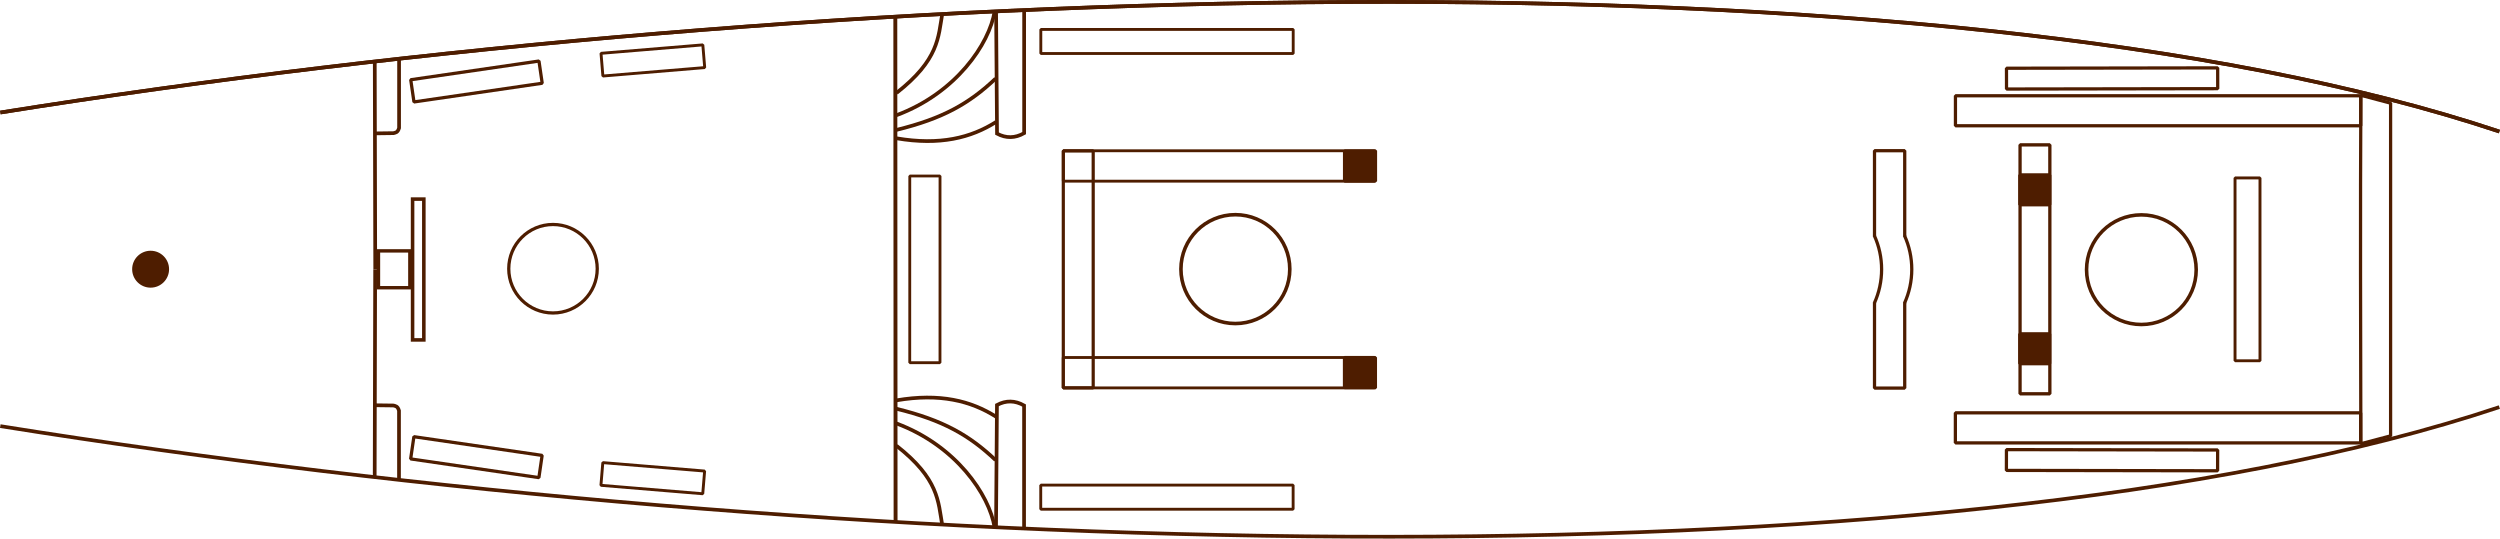
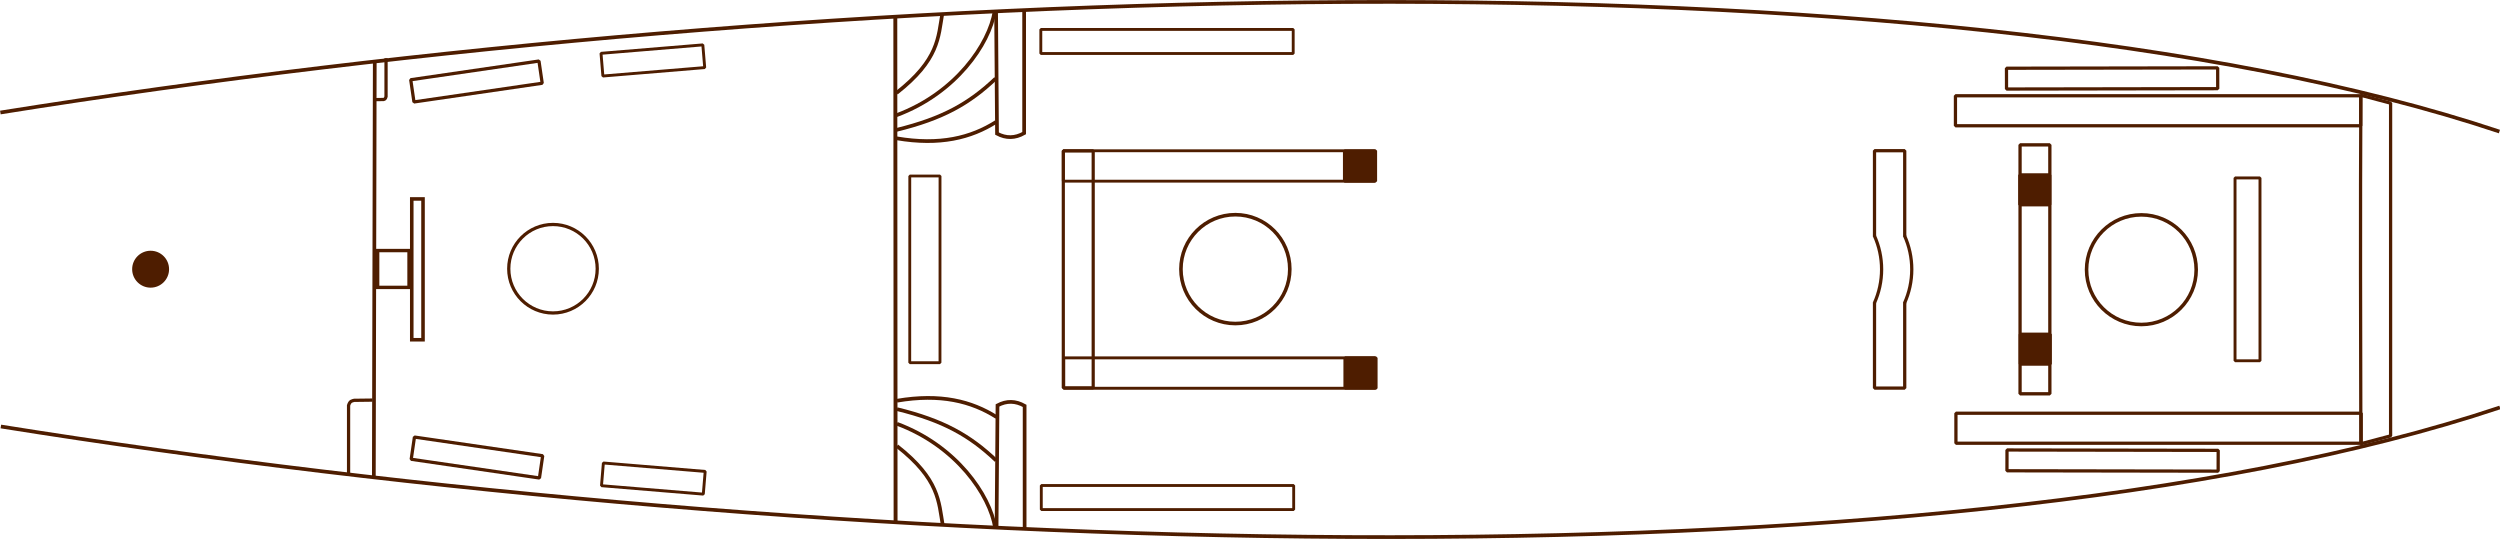
<svg xmlns="http://www.w3.org/2000/svg" xmlns:ns2="https://github.com/jolaf/rigging" xmlns:xlink="http://www.w3.org/1999/xlink" width="190.562mm" height="41.058mm" viewBox="0 0 675.218 145.48" id="svg2" version="1.1">
  <defs id="defs4" />
  <g id="layer3" style="display:inline" transform="translate(-36.91926,-367.6302)">
-     <path style="fill:none;fill-rule:evenodd;stroke:#4e1d00;stroke-width:1px;stroke-linecap:butt;stroke-linejoin:miter;stroke-opacity:1" d="M 37.019,398.018 C 260,362.362 560,352.362 711.979,403.161" id="path4399" />
-     <path style="fill:none;fill-rule:evenodd;stroke:#4e1d00;stroke-width:1px;stroke-linecap:butt;stroke-linejoin:miter;stroke-opacity:1" d="m 305.95,370.636 0.253,33.082 c 2.441,1.306 4.882,1.261 7.324,-0.126 l 0,-33.335" id="path4286" />
    <path style="fill:none;fill-rule:evenodd;stroke:#4e1d00;stroke-width:1.056px;stroke-linecap:butt;stroke-linejoin:miter;stroke-opacity:1" d="m 278.803,508.343 -0.07,-136.424" id="path4288" />
-     <path style="fill:none;fill-rule:evenodd;stroke:#4e1d00;stroke-width:1px;stroke-linecap:butt;stroke-linejoin:miter;stroke-opacity:1" d="m 279.055,392.733 c 11.483,-8.995 11.262,-15.064 12.374,-21.466" id="path4296" />
-     <path style="fill:none;fill-rule:evenodd;stroke:#4e1d00;stroke-width:1px;stroke-linecap:butt;stroke-linejoin:miter;stroke-opacity:1" d="m 279.055,398.746 c 16.006,-5.945 25.097,-19.221 26.517,-28.111" id="path4298" />
-     <path style="fill:none;fill-rule:evenodd;stroke:#4e1d00;stroke-width:1px;stroke-linecap:butt;stroke-linejoin:miter;stroke-opacity:1" d="m 279.055,402.708 c 12.562,-3.067 19.688,-7.145 26.769,-13.858" id="path4300" />
-     <path style="fill:none;fill-rule:evenodd;stroke:#4e1d00;stroke-width:1px;stroke-linecap:butt;stroke-linejoin:miter;stroke-opacity:1" d="m 279.055,404.981 c 11.722,2.006 20.149,-0.133 26.895,-4.419" id="path4302" />
-     <path style="fill:none;fill-rule:evenodd;stroke:#4e1d00;stroke-width:1px;stroke-linecap:butt;stroke-linejoin:miter;stroke-opacity:1" d="M 138.265,440.362 138.138,384.146" id="path4304" />
-     <path style="fill:none;fill-rule:evenodd;stroke:#4e1d00;stroke-width:1px;stroke-linecap:butt;stroke-linejoin:miter;stroke-opacity:1" d="m 144.704,383.389 0,18.814 c -0.387,1.292 -0.968,1.218 -1.515,1.389 l -4.924,0.063" id="path4306" />
    <path style="display:inline;fill:none;fill-rule:evenodd;stroke:#4e1d00;stroke-width:0.88;stroke-linecap:butt;stroke-linejoin:miter;stroke-miterlimit:0;stroke-dasharray:none;stroke-opacity:1" d="m 682.589,395.487 -8.036,-2.125 c -0.162,31.116 -0.062,65.644 0,94.118 l 8.036,-2.125 c 0,-29.956 0,-59.912 0,-89.868 z" id="path4294" />
-     <rect style="display:inline;opacity:1;fill:none;fill-opacity:1;fill-rule:evenodd;stroke:#4e1d00;stroke-width:0.88;stroke-linecap:butt;stroke-linejoin:miter;stroke-miterlimit:0;stroke-dasharray:none;stroke-opacity:1" id="rect4158" width="109.463" height="8.108" x="565.06" y="393.496" />
-     <rect style="display:inline;opacity:1;fill:none;fill-opacity:1;fill-rule:evenodd;stroke:#4e1d00;stroke-width:0.88;stroke-linecap:round;stroke-linejoin:miter;stroke-miterlimit:0;stroke-dasharray:none;stroke-opacity:1" id="rect4272" width="57.042" height="5.615" x="578.039" y="387.063" transform="matrix(0.9999985,-0.00173311,0.00207909,0.9999978,0,0)" />
-     <rect y="408.345" x="324.103" height="8.21" width="84.366" id="rect4231" style="display:inline;opacity:1;fill:none;fill-opacity:1;fill-rule:evenodd;stroke:#4e1d00;stroke-width:0.777;stroke-linecap:butt;stroke-linejoin:miter;stroke-miterlimit:0;stroke-dasharray:none;stroke-opacity:1" />
-     <rect style="display:inline;opacity:1;fill:none;fill-opacity:1;fill-rule:evenodd;stroke:#4e1d00;stroke-width:0.777;stroke-linecap:butt;stroke-linejoin:miter;stroke-miterlimit:0;stroke-dasharray:none;stroke-opacity:1" id="rect4238" width="68.166" height="6.51" x="318.031" y="375.577" />
-     <rect style="display:inline;opacity:1;fill:none;fill-opacity:1;fill-rule:evenodd;stroke:#4e1d00;stroke-width:0.787;stroke-linecap:butt;stroke-linejoin:miter;stroke-miterlimit:0;stroke-dasharray:none;stroke-opacity:1" id="rect4267" width="27.593" height="6.154" x="167.028" y="397.173" transform="matrix(0.996587,-0.08254948,0.08254948,0.996587,0,0)" />
-     <rect y="406.429" x="90.144" height="6.061" width="35" id="rect4281" style="display:inline;opacity:1;fill:none;fill-opacity:1;fill-rule:evenodd;stroke:#4e1d00;stroke-width:0.88;stroke-linecap:butt;stroke-linejoin:miter;stroke-miterlimit:0;stroke-dasharray:none;stroke-opacity:1" transform="matrix(0.9895326,-0.1443095,0.1443095,0.9895326,0,0)" />
-     <rect style="display:inline;opacity:1;fill:#4e1d00;fill-opacity:1;fill-rule:evenodd;stroke:#4e1d00;stroke-width:0.937;stroke-linecap:butt;stroke-linejoin:miter;stroke-miterlimit:0;stroke-dasharray:none;stroke-opacity:1" id="rect4212" width="8.012" height="8.012" x="582.484" y="414.902" />
-     <rect y="408.425" x="400.07" height="8.109" width="8.109" id="rect4227" style="display:inline;opacity:1;fill:#4e1d00;fill-opacity:1;fill-rule:evenodd;stroke:#4e1d00;stroke-width:0.88;stroke-linecap:butt;stroke-linejoin:miter;stroke-miterlimit:0;stroke-dasharray:none;stroke-opacity:1" />
-     <use x="0" y="0" xlink:href="#path4399" id="use4700" width="100%" height="100%" />
-     <use x="0" y="0" xlink:href="#path4286" id="use4273" transform="matrix(1,0,0,-1,-0.02029218,880.7401)" width="100%" height="100%" />
-     <use x="0" y="0" xlink:href="#path4296" id="use4275" transform="matrix(1,0,0,-1,-0.02029218,880.7401)" width="100%" height="100%" />
-     <use x="0" y="0" xlink:href="#path4298" id="use4277" transform="matrix(1,0,0,-1,-0.02029218,880.7401)" width="100%" height="100%" />
-     <use x="0" y="0" xlink:href="#path4300" id="use4279" transform="matrix(1,0,0,-1,-0.02029218,880.7401)" width="100%" height="100%" />
-     <use x="0" y="0" xlink:href="#path4302" id="use4281" transform="matrix(1,0,0,-1,-0.02029218,880.7401)" width="100%" height="100%" />
-     <use x="0" y="0" xlink:href="#path4304" id="use4283" transform="matrix(1,0,0,-1,-0.02029218,880.7401)" width="100%" height="100%" />
-     <use x="0" y="0" xlink:href="#path4306" id="use4285" transform="matrix(1,0,0,-1,-0.02029218,880.7401)" width="100%" height="100%" />
-     <use x="0" y="0" xlink:href="#rect4158" id="use4287" transform="matrix(1,0,0,-1,-0.02029218,880.7401)" width="100%" height="100%" />
-     <use x="0" y="0" xlink:href="#rect4272" id="use4289" transform="matrix(1,0,0,-1,-0.02029218,880.7401)" width="100%" height="100%" />
-     <use x="0" y="0" xlink:href="#rect4231" id="use4297" transform="matrix(1,0,0,-1,-0.02029218,880.7401)" width="100%" height="100%" />
-     <use x="0" y="0" xlink:href="#rect4238" id="use4299" transform="matrix(1,0,0,-1,-0.02029218,880.7401)" width="100%" height="100%" />
-     <use x="0" y="0" xlink:href="#rect4267" id="use4301" transform="matrix(1,0,0,-1,-0.02029218,880.7401)" width="100%" height="100%" />
-     <use x="0" y="0" xlink:href="#rect4281" id="use4303" transform="matrix(1,0,0,-1,-0.02029218,880.7401)" width="100%" height="100%" />
-     <use x="0" y="0" xlink:href="#rect4212" id="use4305" transform="matrix(1,0,0,-1,-0.02029218,880.7401)" width="100%" height="100%" />
-     <use x="0" y="0" xlink:href="#rect4227" id="use4307" transform="matrix(1,0,0,-1,-0.02029218,880.7401)" width="100%" height="100%" />
-     <use x="0" y="0" xlink:href="#use4700" id="use4309" transform="matrix(1,0,0,-1,-0.02029218,880.7401)" width="100%" height="100%" />
+     <path style="fill:none;fill-rule:evenodd;stroke:#4e1d00;stroke-width:0.88;stroke-linecap:butt;stroke-linejoin:miter;stroke-miterlimit:4;stroke-dasharray:none;stroke-opacity:1" d="m 141.182,383.355 0,10.38 c -0.175,0.713 -0.438,0.672 -0.685,0.766 l -2.226,0.035" id="path4306" />
+     <g id="g4394">
+       <path id="path4399" d="M 37.019,398.018 C 260,362.362 560,352.362 711.979,403.161" style="fill:none;fill-rule:evenodd;stroke:#4e1d00;stroke-width:1px;stroke-linecap:butt;stroke-linejoin:miter;stroke-opacity:1" />
+       <path id="path4286" d="m 305.95,370.636 0.253,33.082 c 2.441,1.306 4.882,1.261 7.324,-0.126 l 0,-33.335" style="fill:none;fill-rule:evenodd;stroke:#4e1d00;stroke-width:1px;stroke-linecap:butt;stroke-linejoin:miter;stroke-opacity:1" />
+       <path id="path4296" d="m 279.055,392.733 c 11.483,-8.995 11.262,-15.064 12.374,-21.466" style="fill:none;fill-rule:evenodd;stroke:#4e1d00;stroke-width:1px;stroke-linecap:butt;stroke-linejoin:miter;stroke-opacity:1" />
+       <path id="path4298" d="m 279.055,398.746 c 16.006,-5.945 25.097,-19.221 26.517,-28.111" style="fill:none;fill-rule:evenodd;stroke:#4e1d00;stroke-width:1px;stroke-linecap:butt;stroke-linejoin:miter;stroke-opacity:1" />
+       <path id="path4300" d="m 279.055,402.708 c 12.562,-3.067 19.688,-7.145 26.769,-13.858" style="fill:none;fill-rule:evenodd;stroke:#4e1d00;stroke-width:1px;stroke-linecap:butt;stroke-linejoin:miter;stroke-opacity:1" />
+       <path id="path4302" d="m 279.055,404.981 c 11.722,2.006 20.149,-0.133 26.895,-4.419" style="fill:none;fill-rule:evenodd;stroke:#4e1d00;stroke-width:1px;stroke-linecap:butt;stroke-linejoin:miter;stroke-opacity:1" />
+       <rect y="393.496" x="565.06" height="8.108" width="109.463" id="rect4158" style="display:inline;opacity:1;fill:none;fill-opacity:1;fill-rule:evenodd;stroke:#4e1d00;stroke-width:0.88;stroke-linecap:butt;stroke-linejoin:miter;stroke-miterlimit:0;stroke-dasharray:none;stroke-opacity:1" />
+       <rect transform="matrix(0.9999985,-0.00173311,0.00207909,0.9999978,0,0)" y="387.063" x="578.039" height="5.615" width="57.042" id="rect4272" style="display:inline;opacity:1;fill:none;fill-opacity:1;fill-rule:evenodd;stroke:#4e1d00;stroke-width:0.88;stroke-linecap:round;stroke-linejoin:miter;stroke-miterlimit:0;stroke-dasharray:none;stroke-opacity:1" />
+       <rect style="display:inline;opacity:1;fill:none;fill-opacity:1;fill-rule:evenodd;stroke:#4e1d00;stroke-width:0.777;stroke-linecap:butt;stroke-linejoin:miter;stroke-miterlimit:0;stroke-dasharray:none;stroke-opacity:1" id="rect4231" width="84.366" height="8.21" x="324.103" y="408.345" />
+       <rect y="375.577" x="318.031" height="6.51" width="68.166" id="rect4238" style="display:inline;opacity:1;fill:none;fill-opacity:1;fill-rule:evenodd;stroke:#4e1d00;stroke-width:0.777;stroke-linecap:butt;stroke-linejoin:miter;stroke-miterlimit:0;stroke-dasharray:none;stroke-opacity:1" />
+       <rect transform="matrix(0.996587,-0.08254948,0.08254948,0.996587,0,0)" y="397.173" x="167.028" height="6.154" width="27.593" id="rect4267" style="display:inline;opacity:1;fill:none;fill-opacity:1;fill-rule:evenodd;stroke:#4e1d00;stroke-width:0.787;stroke-linecap:butt;stroke-linejoin:miter;stroke-miterlimit:0;stroke-dasharray:none;stroke-opacity:1" />
+       <rect transform="matrix(0.9895326,-0.1443095,0.1443095,0.9895326,0,0)" style="display:inline;opacity:1;fill:none;fill-opacity:1;fill-rule:evenodd;stroke:#4e1d00;stroke-width:0.88;stroke-linecap:butt;stroke-linejoin:miter;stroke-miterlimit:0;stroke-dasharray:none;stroke-opacity:1" id="rect4281" width="35" height="6.061" x="90.144" y="406.429" />
+       <rect y="414.902" x="582.484" height="8.012" width="8.012" id="rect4212" style="display:inline;opacity:1;fill:#4e1d00;fill-opacity:1;fill-rule:evenodd;stroke:#4e1d00;stroke-width:0.937;stroke-linecap:butt;stroke-linejoin:miter;stroke-miterlimit:0;stroke-dasharray:none;stroke-opacity:1" />
+       <rect style="display:inline;opacity:1;fill:#4e1d00;fill-opacity:1;fill-rule:evenodd;stroke:#4e1d00;stroke-width:0.88;stroke-linecap:butt;stroke-linejoin:miter;stroke-miterlimit:0;stroke-dasharray:none;stroke-opacity:1" id="rect4227" width="8.109" height="8.109" x="400.07" y="408.425" />
+     </g>
+     <g id="g4319">
+       <path id="path4304" d="M 137.89,496.362 138.138,384.146" style="fill:none;fill-rule:evenodd;stroke:#4e1d00;stroke-width:1px;stroke-linecap:butt;stroke-linejoin:miter;stroke-opacity:1" />
+     </g>
    <ellipse transform="translate(36.91926,367.6302)" style="display:inline;opacity:1;fill:#4e1d00;fill-opacity:1;fill-rule:evenodd;stroke:#4e1d00;stroke-width:0.98;stroke-linecap:butt;stroke-linejoin:miter;stroke-miterlimit:0.3;stroke-dasharray:none;stroke-opacity:1" id="path4314" cx="40.678" cy="72.707" rx="4.495" ry="4.495" />
-     <rect transform="translate(36.91926,367.6302)" style="display:inline;opacity:1;fill:#4e1d00;fill-opacity:0;fill-rule:evenodd;stroke:#4e1d00;stroke-width:0.921;stroke-linecap:butt;stroke-linejoin:miter;stroke-miterlimit:4;stroke-dasharray:none;stroke-opacity:1" id="rect4317" width="8.482" height="9.949" x="102.217" y="67.76" />
-     <rect transform="translate(36.91926,367.6302)" style="display:inline;opacity:1;fill:#4e1d00;fill-opacity:0;fill-rule:evenodd;stroke:#4e1d00;stroke-width:0.961;stroke-linecap:butt;stroke-linejoin:miter;stroke-miterlimit:4;stroke-dasharray:none;stroke-opacity:1" id="rect4322" width="3.041" height="38.031" x="111.432" y="53.774" />
+     <rect style="display:inline;opacity:1;fill:#4e1d00;fill-opacity:0;fill-rule:evenodd;stroke:#4e1d00;stroke-width:0.921;stroke-linecap:butt;stroke-linejoin:miter;stroke-miterlimit:4;stroke-dasharray:none;stroke-opacity:1" id="rect4317" width="8.482" height="9.949" x="138.915" y="435.302" />
+     <rect style="display:inline;opacity:1;fill:#4e1d00;fill-opacity:0;fill-rule:evenodd;stroke:#4e1d00;stroke-width:0.961;stroke-linecap:butt;stroke-linejoin:miter;stroke-miterlimit:4;stroke-dasharray:none;stroke-opacity:1" id="rect4322" width="3.041" height="38.031" x="148.131" y="421.36" />
    <circle transform="translate(36.91926,367.6302)" style="display:inline;opacity:1;fill:none;fill-opacity:0;fill-rule:evenodd;stroke:#4e1d00;stroke-width:0.88;stroke-linecap:butt;stroke-linejoin:miter;stroke-miterlimit:4;stroke-dasharray:none;stroke-opacity:1" id="path4326" cx="149.358" cy="72.581" r="11.95" />
    <g id="g4332">
      <path style="display:inline;fill:none;fill-rule:evenodd;stroke:#4e1d00;stroke-width:0.767;stroke-linecap:butt;stroke-linejoin:miter;stroke-miterlimit:0;stroke-dasharray:none;stroke-opacity:1" d="m 290.809,415.168 -8.168,0 c -0.004,16.806 -0.007,33.613 -0.011,50.419 l 8.168,0 c 0.004,-16.806 0.007,-33.613 0.011,-50.419 z" id="path4247" />
    </g>
    <g id="g4338">
      <path style="display:inline;fill:none;fill-rule:evenodd;stroke:#4e1d00;stroke-width:0.86;stroke-linecap:butt;stroke-linejoin:miter;stroke-miterlimit:0;stroke-dasharray:none;stroke-opacity:1" d="m 332.178,472.394 -8.075,0 c 0,-21.34 0,-42.68 0,-64.019 l 8.075,0 c 0,21.34 0,42.68 0,64.019 z" id="path4336" />
    </g>
    <ellipse transform="translate(36.91926,367.6302)" style="display:inline;opacity:1;fill:none;fill-opacity:1;fill-rule:evenodd;stroke:#4e1d00;stroke-width:0.974;stroke-linecap:butt;stroke-linejoin:miter;stroke-miterlimit:4;stroke-dasharray:none;stroke-opacity:1" id="path4342" cx="333.656" cy="72.684" rx="14.7" ry="14.7" />
    <g id="g4318">
      <g id="g4299">
        <path style="display:inline;fill:none;fill-rule:evenodd;stroke:#4e1d00;stroke-width:0.882;stroke-linecap:butt;stroke-linejoin:miter;stroke-miterlimit:0;stroke-dasharray:none;stroke-opacity:1" d="m 543.2,431.437 0,-23.112 8.158,0 0,23.15" id="path4201" />
        <path id="path4211" d="m 551.285,431.226 c 1.304,2.875 1.979,5.997 1.979,9.164 0,3.167 -0.675,6.288 -1.979,9.164" style="display:inline;opacity:1;fill:none;fill-opacity:1;fill-rule:evenodd;stroke:#4e1d00;stroke-width:0.88;stroke-linecap:butt;stroke-linejoin:round;stroke-miterlimit:0;stroke-dasharray:none;stroke-opacity:1" />
      </g>
      <g transform="matrix(1,0,0,-1,-1.332961e-5,880.7794)" id="g4305">
        <path id="path4308" d="m 543.2,431.437 0,-23.112 8.158,0 0,23.15" style="display:inline;fill:none;fill-rule:evenodd;stroke:#4e1d00;stroke-width:0.882;stroke-linecap:butt;stroke-linejoin:miter;stroke-miterlimit:0;stroke-dasharray:none;stroke-opacity:1" />
        <path id="path4312" d="m 543.138,431.226 c 1.304,2.875 1.979,5.997 1.979,9.164 0,3.167 -0.675,6.288 -1.979,9.164" style="display:inline;opacity:1;fill:none;fill-opacity:1;fill-rule:evenodd;stroke:#4e1d00;stroke-width:0.88;stroke-linecap:butt;stroke-linejoin:round;stroke-miterlimit:0;stroke-dasharray:none;stroke-opacity:1" />
      </g>
    </g>
    <rect transform="translate(3.5988812e-6,4.8545675e-5)" style="display:inline;opacity:1;fill:none;fill-opacity:1;fill-rule:evenodd;stroke:#4e1d00;stroke-width:0.888;stroke-linecap:butt;stroke-linejoin:miter;stroke-miterlimit:0;stroke-dasharray:none;stroke-opacity:1" id="rect4326" width="8.047" height="67.236" x="582.51" y="406.753" />
    <circle transform="translate(36.91926,367.6302)" style="display:inline;opacity:1;fill:none;fill-opacity:1;fill-rule:evenodd;stroke:#4e1d00;stroke-width:0.962;stroke-linecap:butt;stroke-linejoin:miter;stroke-miterlimit:0;stroke-dasharray:none;stroke-opacity:1" id="path4330" cx="578.359" cy="72.838" r="14.805" />
    <rect transform="translate(36.91926,367.6302)" style="display:inline;opacity:1;fill:none;fill-opacity:1;fill-rule:evenodd;stroke:#4e1d00;stroke-width:0.79;stroke-linecap:butt;stroke-linejoin:miter;stroke-miterlimit:0;stroke-dasharray:none;stroke-opacity:1" id="rect4333" width="6.742" height="49.382" x="603.653" y="48.055" />
+     <use x="0" y="0" xlink:href="#g4394" id="use4410" transform="matrix(1,0,0,-1,0.1294417,880.8401)" width="100%" height="100%" />
+     <path id="path4412" d="m 131.064,495.741 0,-18.614 c 0.389,-1.278 0.973,-1.205 1.523,-1.374 l 4.95,-0.062" style="fill:none;fill-rule:evenodd;stroke:#4e1d00;stroke-width:0.88;stroke-linecap:butt;stroke-linejoin:miter;stroke-miterlimit:4;stroke-dasharray:none;stroke-opacity:1" />
  </g>
  <g id="layer1" style="display:none" transform="translate(0.02029647,-7.1415848e-6)">
    <ellipse transform="translate(-36.93956,-367.6302)" style="display:inline;opacity:1;fill:#4e1d00;fill-opacity:1;fill-rule:evenodd;stroke:#4e1d00;stroke-width:0.88;stroke-linecap:round;stroke-linejoin:round;stroke-miterlimit:4;stroke-dasharray:none;stroke-opacity:1" id="path4223" ry="4.735" rx="1.126" cy="428.876" cx="685.088" />
    <g id="g4296">
      <circle r="1.067" cy="406.182" cx="678.429" id="path4177" style="display:inline;opacity:1;fill:#4e1d00;fill-opacity:1;fill-rule:evenodd;stroke:#4e1d00;stroke-width:0.266;stroke-linecap:butt;stroke-linejoin:miter;stroke-miterlimit:2.9;stroke-dasharray:none;stroke-opacity:1" transform="translate(-36.93956,-367.6302)" />
      <circle style="display:inline;opacity:1;fill:#4e1d00;fill-opacity:1;fill-rule:evenodd;stroke:#4e1d00;stroke-width:0.266;stroke-linecap:butt;stroke-linejoin:miter;stroke-miterlimit:2.9;stroke-dasharray:none;stroke-opacity:1" id="circle4312" cx="678.429" cy="413.782" r="1.067" transform="translate(-36.93956,-367.6302)" />
      <circle r="1.067" cy="421.382" cx="678.429" id="circle4314" style="display:inline;opacity:1;fill:#4e1d00;fill-opacity:1;fill-rule:evenodd;stroke:#4e1d00;stroke-width:0.266;stroke-linecap:butt;stroke-linejoin:miter;stroke-miterlimit:2.9;stroke-dasharray:none;stroke-opacity:1" transform="translate(-36.93956,-367.6302)" />
      <circle style="display:inline;opacity:1;fill:#4e1d00;fill-opacity:1;fill-rule:evenodd;stroke:#4e1d00;stroke-width:0.266;stroke-linecap:butt;stroke-linejoin:miter;stroke-miterlimit:2.9;stroke-dasharray:none;stroke-opacity:1" id="circle4316" cx="678.429" cy="428.982" r="1.067" transform="translate(-36.93956,-367.6302)" />
      <circle r="1.067" cy="436.582" cx="678.429" id="circle4318" style="display:inline;opacity:1;fill:#4e1d00;fill-opacity:1;fill-rule:evenodd;stroke:#4e1d00;stroke-width:0.266;stroke-linecap:butt;stroke-linejoin:miter;stroke-miterlimit:2.9;stroke-dasharray:none;stroke-opacity:1" transform="translate(-36.93956,-367.6302)" />
    </g>
    <ellipse cx="752.554" cy="-89.318" rx="1.126" ry="4.735" id="ellipse4225" style="display:inline;opacity:1;fill:#4e1d00;fill-opacity:1;fill-rule:evenodd;stroke:#4e1d00;stroke-width:0.88;stroke-linecap:round;stroke-linejoin:round;stroke-miterlimit:4;stroke-dasharray:none;stroke-opacity:1" transform="matrix(0.7528606,0.65818,-0.65818,0.7528606,-36.93956,-367.6302)" />
    <path id="ellipse4227" style="display:inline;opacity:1;fill:#4e1d00;fill-opacity:1;fill-rule:evenodd;stroke:#4e1d00;stroke-width:0;stroke-linecap:round;stroke-linejoin:round;stroke-miterlimit:4;stroke-dasharray:none;stroke-opacity:1" d="m 440.332,-626.442 a 1.617,4.735 0 0 1 -1.4,-2.368 1.617,4.735 0 0 1 0,-4.735 1.617,4.735 0 0 1 1.4,-2.368 l 0,4.735 z" transform="matrix(0,1,-1,0,-36.93956,-367.6302)" />
    <rect transform="translate(-36.93956,-367.6302)" y="419.847" x="639.91" height="8.012" width="8.012" id="rect4199" style="display:inline;opacity:1;fill:#4e1d00;fill-opacity:1;fill-rule:evenodd;stroke:#4e1d00;stroke-width:0.937;stroke-linecap:butt;stroke-linejoin:miter;stroke-miterlimit:0;stroke-dasharray:none;stroke-opacity:1" />
    <g id="g4304">
      <circle style="display:inline;opacity:1;fill:#4e1d00;fill-opacity:1;fill-rule:evenodd;stroke:#4e1d00;stroke-width:0.266;stroke-linecap:butt;stroke-linejoin:miter;stroke-miterlimit:2.9;stroke-dasharray:none;stroke-opacity:1" id="circle4168" cx="571.23" cy="397.562" r="1.067" transform="translate(-36.93956,-367.6302)" />
      <circle r="1.067" cy="397.562" cx="582.43" id="circle4170" style="display:inline;opacity:1;fill:#4e1d00;fill-opacity:1;fill-rule:evenodd;stroke:#4e1d00;stroke-width:0.266;stroke-linecap:butt;stroke-linejoin:miter;stroke-miterlimit:2.9;stroke-dasharray:none;stroke-opacity:1" transform="translate(-36.93956,-367.6302)" />
      <circle style="display:inline;opacity:1;fill:#4e1d00;fill-opacity:1;fill-rule:evenodd;stroke:#4e1d00;stroke-width:0.266;stroke-linecap:butt;stroke-linejoin:miter;stroke-miterlimit:2.9;stroke-dasharray:none;stroke-opacity:1" id="circle4172" cx="593.63" cy="397.562" r="1.067" transform="translate(-36.93956,-367.6302)" />
      <circle r="1.067" cy="397.562" cx="604.83" id="circle4174" style="display:inline;opacity:1;fill:#4e1d00;fill-opacity:1;fill-rule:evenodd;stroke:#4e1d00;stroke-width:0.266;stroke-linecap:butt;stroke-linejoin:miter;stroke-miterlimit:2.9;stroke-dasharray:none;stroke-opacity:1" transform="translate(-36.93956,-367.6302)" />
      <circle style="display:inline;opacity:1;fill:#4e1d00;fill-opacity:1;fill-rule:evenodd;stroke:#4e1d00;stroke-width:0.266;stroke-linecap:butt;stroke-linejoin:miter;stroke-miterlimit:2.9;stroke-dasharray:none;stroke-opacity:1" id="circle4176" cx="616.03" cy="397.562" r="1.067" transform="translate(-36.93956,-367.6302)" />
      <circle r="1.067" cy="397.562" cx="627.23" id="circle4178" style="display:inline;opacity:1;fill:#4e1d00;fill-opacity:1;fill-rule:evenodd;stroke:#4e1d00;stroke-width:0.266;stroke-linecap:butt;stroke-linejoin:miter;stroke-miterlimit:2.9;stroke-dasharray:none;stroke-opacity:1" transform="translate(-36.93956,-367.6302)" />
      <circle style="display:inline;opacity:1;fill:#4e1d00;fill-opacity:1;fill-rule:evenodd;stroke:#4e1d00;stroke-width:0.266;stroke-linecap:butt;stroke-linejoin:miter;stroke-miterlimit:2.9;stroke-dasharray:none;stroke-opacity:1" id="circle4180" cx="638.43" cy="397.562" r="1.067" transform="translate(-36.93956,-367.6302)" />
      <circle r="1.067" cy="397.562" cx="649.63" id="circle4182" style="display:inline;opacity:1;fill:#4e1d00;fill-opacity:1;fill-rule:evenodd;stroke:#4e1d00;stroke-width:0.266;stroke-linecap:butt;stroke-linejoin:miter;stroke-miterlimit:2.9;stroke-dasharray:none;stroke-opacity:1" transform="translate(-36.93956,-367.6302)" />
    </g>
    <g transform="translate(-36.93956,-367.6302)" style="display:inline" id="g5102" ns2:deck="fore" ns2:rail="shrouds" ns2:side="port">
      <circle style="opacity:1;fill:#4e1d00;fill-opacity:1;fill-rule:evenodd;stroke:#4e1d00;stroke-width:0.266;stroke-linecap:butt;stroke-linejoin:miter;stroke-miterlimit:2.9;stroke-dasharray:none;stroke-opacity:1" id="circle4188" cx="584.98" cy="388.852" r="1.067" />
      <circle r="1.067" cy="388.852" cx="596.18" id="circle4190" style="opacity:1;fill:#4e1d00;fill-opacity:1;fill-rule:evenodd;stroke:#4e1d00;stroke-width:0.266;stroke-linecap:butt;stroke-linejoin:miter;stroke-miterlimit:2.9;stroke-dasharray:none;stroke-opacity:1" />
      <circle style="opacity:1;fill:#4e1d00;fill-opacity:1;fill-rule:evenodd;stroke:#4e1d00;stroke-width:0.266;stroke-linecap:butt;stroke-linejoin:miter;stroke-miterlimit:2.9;stroke-dasharray:none;stroke-opacity:1" id="circle4192" cx="607.38" cy="388.852" r="1.067" />
      <circle r="1.067" cy="388.852" cx="618.58" id="circle4194" style="opacity:1;fill:#4e1d00;fill-opacity:1;fill-rule:evenodd;stroke:#4e1d00;stroke-width:0.266;stroke-linecap:butt;stroke-linejoin:miter;stroke-miterlimit:2.9;stroke-dasharray:none;stroke-opacity:1" />
      <circle style="opacity:1;fill:#4e1d00;fill-opacity:1;fill-rule:evenodd;stroke:#4e1d00;stroke-width:0.266;stroke-linecap:butt;stroke-linejoin:miter;stroke-miterlimit:2.9;stroke-dasharray:none;stroke-opacity:1" id="circle4196" cx="629.78" cy="388.852" r="1.067" />
    </g>
    <circle transform="translate(-36.93956,-367.6302)" style="display:inline;opacity:1;fill:#4e1d00;fill-opacity:1;fill-rule:evenodd;stroke:#4e1d00;stroke-width:0.266;stroke-linecap:butt;stroke-linejoin:miter;stroke-miterlimit:2.9;stroke-dasharray:none;stroke-opacity:1" id="circle4208" cx="586.42" cy="436.582" r="1.067" />
    <circle transform="translate(-36.93956,-367.6302)" style="display:inline;opacity:1;fill:#4e1d00;fill-opacity:1;fill-rule:evenodd;stroke:#4e1d00;stroke-width:0.266;stroke-linecap:butt;stroke-linejoin:miter;stroke-miterlimit:2.9;stroke-dasharray:none;stroke-opacity:1" id="circle4210" cx="586.42" cy="428.982" r="1.067" />
    <circle transform="translate(-36.93956,-367.6302)" r="1.067" cy="410.421" cx="586.42" id="circle4214" style="display:inline;opacity:1;fill:#4e1d00;fill-opacity:1;fill-rule:evenodd;stroke:#4e1d00;stroke-width:0.266;stroke-linecap:butt;stroke-linejoin:miter;stroke-miterlimit:2.9;stroke-dasharray:none;stroke-opacity:1" />
    <ellipse cx="419.054" cy="-592.41" rx="1.126" ry="4.735" id="ellipse4231" style="display:inline;opacity:1;fill:#4e1d00;fill-opacity:1;fill-rule:evenodd;stroke:#4e1d00;stroke-width:0.88;stroke-linecap:round;stroke-linejoin:round;stroke-miterlimit:4;stroke-dasharray:none;stroke-opacity:1" transform="matrix(0,1,-1,0,-36.93956,-367.6302)" />
    <g id="g4314">
      <circle r="1.067" cy="412.582" cx="547.26" id="circle4207" style="display:inline;opacity:1;fill:#4e1d00;fill-opacity:1;fill-rule:evenodd;stroke:#4e1d00;stroke-width:0.266;stroke-linecap:butt;stroke-linejoin:miter;stroke-miterlimit:2.9;stroke-dasharray:none;stroke-opacity:1" transform="translate(-36.93956,-367.6302)" />
      <circle style="display:inline;opacity:1;fill:#4e1d00;fill-opacity:1;fill-rule:evenodd;stroke:#4e1d00;stroke-width:0.266;stroke-linecap:butt;stroke-linejoin:miter;stroke-miterlimit:2.9;stroke-dasharray:none;stroke-opacity:1" id="circle4222" cx="547.26" cy="420.122" r="1.067" transform="translate(-36.93956,-367.6302)" />
      <circle r="1.067" cy="427.662" cx="547.26" id="circle4224" style="display:inline;opacity:1;fill:#4e1d00;fill-opacity:1;fill-rule:evenodd;stroke:#4e1d00;stroke-width:0.266;stroke-linecap:butt;stroke-linejoin:miter;stroke-miterlimit:2.9;stroke-dasharray:none;stroke-opacity:1" transform="translate(-36.93956,-367.6302)" />
    </g>
    <g style="display:inline" id="g4211" transform="translate(-36.40384,-370.6659)">
      <path id="path4205" d="m 510.58,395.264 6.339,-12.723 -0.312,-0.938 0.268,-0.982 9.732,0.134 -0.089,1.027 -3.259,2.634 -11.071,14.598 -1.607,0.67" style="fill:none;fill-rule:evenodd;stroke:#4e1d00;stroke-width:0.88;stroke-linecap:round;stroke-linejoin:round;stroke-miterlimit:4;stroke-dasharray:none;stroke-opacity:1" />
      <path style="fill:none;fill-rule:evenodd;stroke:#4e1d00;stroke-width:0.88;stroke-linecap:round;stroke-linejoin:round;stroke-miterlimit:4;stroke-dasharray:none;stroke-opacity:1" d="m 510.485,395.219 -6.339,-12.723 0.312,-0.938 -0.268,-0.982 -9.732,0.134 0.089,1.027 3.259,2.634 11.071,14.598 1.607,0.67" id="path4209" />
    </g>
    <g style="display:inline" transform="translate(-103.9038,-375.3088)" id="g4215">
      <path style="fill:none;fill-rule:evenodd;stroke:#4e1d00;stroke-width:0.88;stroke-linecap:round;stroke-linejoin:round;stroke-miterlimit:4;stroke-dasharray:none;stroke-opacity:1" d="m 510.58,395.264 6.339,-12.723 -0.312,-0.938 0.268,-0.982 9.732,0.134 -0.089,1.027 -3.259,2.634 -11.071,14.598 -1.607,0.67" id="path4217" />
      <path id="path4219" d="m 510.485,395.219 -6.339,-12.723 0.312,-0.938 -0.268,-0.982 -9.732,0.134 0.089,1.027 3.259,2.634 11.071,14.598 1.607,0.67" style="fill:none;fill-rule:evenodd;stroke:#4e1d00;stroke-width:0.88;stroke-linecap:round;stroke-linejoin:round;stroke-miterlimit:4;stroke-dasharray:none;stroke-opacity:1" />
    </g>
    <rect transform="translate(-36.93956,-367.6302)" style="display:inline;opacity:1;fill:none;fill-opacity:1;fill-rule:evenodd;stroke:#4e1d00;stroke-width:0.88;stroke-linecap:round;stroke-linejoin:round;stroke-miterlimit:4;stroke-dasharray:none;stroke-opacity:1" id="rect4221" width="18.143" height="9.613" x="467.411" y="377.541" rx="2.4" />
    <ellipse cx="372.733" cy="-338.585" rx="1.126" ry="4.735" id="ellipse4236" style="display:inline;opacity:1;fill:#4e1d00;fill-opacity:1;fill-rule:evenodd;stroke:#4e1d00;stroke-width:0.88;stroke-linecap:round;stroke-linejoin:round;stroke-miterlimit:4;stroke-dasharray:none;stroke-opacity:1" transform="matrix(0,1,-1,0,-36.93956,-367.6302)" />
    <g id="g4358">
      <circle r="1.067" cy="378.792" cx="324.1" id="circle4240" style="display:inline;opacity:1;fill:#4e1d00;fill-opacity:1;fill-rule:evenodd;stroke:#4e1d00;stroke-width:0.266;stroke-linecap:butt;stroke-linejoin:miter;stroke-miterlimit:2.9;stroke-dasharray:none;stroke-opacity:1" transform="translate(-36.93956,-367.6302)" />
      <circle style="display:inline;opacity:1;fill:#4e1d00;fill-opacity:1;fill-rule:evenodd;stroke:#4e1d00;stroke-width:0.266;stroke-linecap:butt;stroke-linejoin:miter;stroke-miterlimit:2.9;stroke-dasharray:none;stroke-opacity:1" id="circle4242" cx="335.3" cy="378.792" r="1.067" transform="translate(-36.93956,-367.6302)" />
      <circle r="1.067" cy="378.792" cx="346.5" id="circle4244" style="display:inline;opacity:1;fill:#4e1d00;fill-opacity:1;fill-rule:evenodd;stroke:#4e1d00;stroke-width:0.266;stroke-linecap:butt;stroke-linejoin:miter;stroke-miterlimit:2.9;stroke-dasharray:none;stroke-opacity:1" transform="translate(-36.93956,-367.6302)" />
      <circle style="display:inline;opacity:1;fill:#4e1d00;fill-opacity:1;fill-rule:evenodd;stroke:#4e1d00;stroke-width:0.266;stroke-linecap:butt;stroke-linejoin:miter;stroke-miterlimit:2.9;stroke-dasharray:none;stroke-opacity:1" id="circle4246" cx="357.7" cy="378.792" r="1.067" transform="translate(-36.93956,-367.6302)" />
      <circle r="1.067" cy="378.792" cx="368.9" id="circle4248" style="display:inline;opacity:1;fill:#4e1d00;fill-opacity:1;fill-rule:evenodd;stroke:#4e1d00;stroke-width:0.266;stroke-linecap:butt;stroke-linejoin:miter;stroke-miterlimit:2.9;stroke-dasharray:none;stroke-opacity:1" transform="translate(-36.93956,-367.6302)" />
      <circle style="display:inline;opacity:1;fill:#4e1d00;fill-opacity:1;fill-rule:evenodd;stroke:#4e1d00;stroke-width:0.266;stroke-linecap:butt;stroke-linejoin:miter;stroke-miterlimit:2.9;stroke-dasharray:none;stroke-opacity:1" id="circle4250" cx="380.1" cy="378.792" r="1.067" transform="translate(-36.93956,-367.6302)" />
    </g>
    <rect transform="translate(-36.93956,-367.6302)" style="display:inline;opacity:1;fill:#4e1d00;fill-opacity:1;fill-rule:evenodd;stroke:#4e1d00;stroke-width:0.88;stroke-linecap:butt;stroke-linejoin:miter;stroke-miterlimit:0;stroke-dasharray:none;stroke-opacity:1" id="rect4213" width="8.109" height="8.109" x="324.097" y="408.336" />
    <ellipse cx="412.644" cy="-408.942" rx="1.126" ry="4.735" id="ellipse4219" style="display:inline;opacity:1;fill:#4e1d00;fill-opacity:1;fill-rule:evenodd;stroke:#4e1d00;stroke-width:0.88;stroke-linecap:round;stroke-linejoin:round;stroke-miterlimit:4;stroke-dasharray:none;stroke-opacity:1" transform="matrix(0,1,-1,0,-36.93956,-367.6302)" />
    <g id="g4366">
      <circle style="display:inline;opacity:1;fill:#4e1d00;fill-opacity:1;fill-rule:evenodd;stroke:#4e1d00;stroke-width:0.266;stroke-linecap:butt;stroke-linejoin:miter;stroke-miterlimit:2.9;stroke-dasharray:none;stroke-opacity:1" id="circle4217" cx="338.03" cy="412.432" r="1.067" transform="translate(-36.93956,-367.6302)" />
      <circle r="1.067" cy="412.432" cx="349.23" id="circle4216" style="display:inline;opacity:1;fill:#4e1d00;fill-opacity:1;fill-rule:evenodd;stroke:#4e1d00;stroke-width:0.266;stroke-linecap:butt;stroke-linejoin:miter;stroke-miterlimit:2.9;stroke-dasharray:none;stroke-opacity:1" transform="translate(-36.93956,-367.6302)" />
      <circle style="display:inline;opacity:1;fill:#4e1d00;fill-opacity:1;fill-rule:evenodd;stroke:#4e1d00;stroke-width:0.266;stroke-linecap:butt;stroke-linejoin:miter;stroke-miterlimit:2.9;stroke-dasharray:none;stroke-opacity:1" id="circle4218" cx="360.43" cy="412.432" r="1.067" transform="translate(-36.93956,-367.6302)" />
      <circle r="1.067" cy="412.432" cx="371.63" id="circle4220" style="display:inline;opacity:1;fill:#4e1d00;fill-opacity:1;fill-rule:evenodd;stroke:#4e1d00;stroke-width:0.266;stroke-linecap:butt;stroke-linejoin:miter;stroke-miterlimit:2.9;stroke-dasharray:none;stroke-opacity:1" transform="translate(-36.93956,-367.6302)" />
      <circle style="display:inline;opacity:1;fill:#4e1d00;fill-opacity:1;fill-rule:evenodd;stroke:#4e1d00;stroke-width:0.266;stroke-linecap:butt;stroke-linejoin:miter;stroke-miterlimit:2.9;stroke-dasharray:none;stroke-opacity:1" id="circle4223" cx="382.83" cy="412.432" r="1.067" transform="translate(-36.93956,-367.6302)" />
      <circle r="1.067" cy="412.432" cx="394.03" id="circle4225" style="display:inline;opacity:1;fill:#4e1d00;fill-opacity:1;fill-rule:evenodd;stroke:#4e1d00;stroke-width:0.266;stroke-linecap:butt;stroke-linejoin:miter;stroke-miterlimit:2.9;stroke-dasharray:none;stroke-opacity:1" transform="translate(-36.93956,-367.6302)" />
    </g>
    <ellipse transform="matrix(0,1,-1,0,-36.93956,-367.6302)" style="display:inline;opacity:1;fill:#4e1d00;fill-opacity:1;fill-rule:evenodd;stroke:#4e1d00;stroke-width:0.88;stroke-linecap:round;stroke-linejoin:round;stroke-miterlimit:4;stroke-dasharray:none;stroke-opacity:1" id="ellipse4229" ry="4.735" rx="1.126" cy="-404.21" cx="419.787" />
    <path transform="translate(-36.93956,-367.6302)" id="ellipse4232" style="display:inline;opacity:1;fill:#4e1d00;fill-opacity:1;fill-rule:evenodd;stroke:#4e1d00;stroke-width:0.2;stroke-linecap:round;stroke-linejoin:round;stroke-miterlimit:4;stroke-dasharray:none;stroke-opacity:1" d="m 387.178,440.283 a 1.126,4.735 0 0 1 1.126,-4.735 1.126,4.735 0 0 1 1.126,4.735 l -1.126,0 z" />
    <path transform="translate(-36.93956,-367.6302)" d="m 351.643,440.373 a 1.126,4.735 0 0 1 1.126,-4.735 1.126,4.735 0 0 1 1.126,4.735 l -1.126,0 z" style="display:inline;opacity:1;fill:#4e1d00;fill-opacity:1;fill-rule:evenodd;stroke:#4e1d00;stroke-width:0.2;stroke-linecap:round;stroke-linejoin:round;stroke-miterlimit:4;stroke-dasharray:none;stroke-opacity:1" id="path4234" />
    <g id="g4374">
      <circle r="1.067" cy="436.607" cx="328.12" id="circle4234" style="display:inline;opacity:1;fill:#4e1d00;fill-opacity:1;fill-rule:evenodd;stroke:#4e1d00;stroke-width:0.266;stroke-linecap:butt;stroke-linejoin:miter;stroke-miterlimit:2.9;stroke-dasharray:none;stroke-opacity:1" transform="translate(-36.93956,-367.6302)" />
      <circle style="display:inline;opacity:1;fill:#4e1d00;fill-opacity:1;fill-rule:evenodd;stroke:#4e1d00;stroke-width:0.266;stroke-linecap:butt;stroke-linejoin:miter;stroke-miterlimit:2.9;stroke-dasharray:none;stroke-opacity:1" id="circle4243" cx="328.12" cy="429.047" r="1.067" transform="translate(-36.93956,-367.6302)" />
      <circle r="1.067" cy="421.407" cx="328.12" id="circle4245" style="display:inline;opacity:1;fill:#4e1d00;fill-opacity:1;fill-rule:evenodd;stroke:#4e1d00;stroke-width:0.266;stroke-linecap:butt;stroke-linejoin:miter;stroke-miterlimit:2.9;stroke-dasharray:none;stroke-opacity:1" transform="translate(-36.93956,-367.6302)" />
    </g>
    <g style="display:inline" id="g4276" transform="translate(-36.62388,-394.0204)">
      <g transform="translate(-0.03156727,0.06313453)" id="g4268">
        <circle style="display:inline;opacity:1;fill:#4e1d00;fill-opacity:1;fill-rule:evenodd;stroke:#4e1d00;stroke-width:0;stroke-linecap:butt;stroke-linejoin:miter;stroke-miterlimit:0;stroke-dasharray:none;stroke-opacity:1" id="path4253" cx="283.884" cy="461.044" r="0.426" />
        <circle r="0.426" cy="461.013" cx="285.226" id="circle4255" style="display:inline;opacity:1;fill:#4e1d00;fill-opacity:1;fill-rule:evenodd;stroke:#4e1d00;stroke-width:0;stroke-linecap:butt;stroke-linejoin:miter;stroke-miterlimit:0;stroke-dasharray:none;stroke-opacity:1" />
        <circle style="display:inline;opacity:1;fill:#4e1d00;fill-opacity:1;fill-rule:evenodd;stroke:#4e1d00;stroke-width:0;stroke-linecap:butt;stroke-linejoin:miter;stroke-miterlimit:0;stroke-dasharray:none;stroke-opacity:1" id="circle4257" cx="286.568" cy="461.028" r="0.426" />
        <circle r="0.426" cy="461.028" cx="287.846" id="circle4259" style="display:inline;opacity:1;fill:#4e1d00;fill-opacity:1;fill-rule:evenodd;stroke:#4e1d00;stroke-width:0;stroke-linecap:butt;stroke-linejoin:miter;stroke-miterlimit:0;stroke-dasharray:none;stroke-opacity:1" />
        <circle style="display:inline;opacity:1;fill:#4e1d00;fill-opacity:1;fill-rule:evenodd;stroke:#4e1d00;stroke-width:0;stroke-linecap:butt;stroke-linejoin:miter;stroke-miterlimit:0;stroke-dasharray:none;stroke-opacity:1" id="circle4261" cx="289.14" cy="461.044" r="0.426" />
        <path style="fill:none;fill-rule:evenodd;stroke:#4e1d00;stroke-width:1px;stroke-linecap:butt;stroke-linejoin:miter;stroke-opacity:1" d="m 298.721,455.173 c -3.993,0.489 -15.46,2.284 -17.267,3.472 -0.874,0.684 -1.281,1.456 -0.505,2.273 0.295,0.218 1.515,0.126 1.515,0.126" id="path4249" />
      </g>
      <path id="path4251" d="m 290.64,461.044 c 0,0 1.792,-1.092 2.589,-1.768 0.499,-0.424 1.088,-0.913 1.357,-1.421 0.27,-0.508 0.393,-0.888 0.316,-1.452 -0.077,-0.564 -0.8,-1.72 -1.438,-2.147 -0.638,-0.427 -1.581,-0.414 -2.192,-0.158 -0.612,0.256 -0.566,0.713 -0.758,1.357 -0.191,0.644 0.115,1.993 0.284,2.715 0.169,0.722 0.251,1.043 0.6,1.61 0.349,0.567 0.988,1.204 1.547,1.673 0.559,0.469 1.768,1.136 1.768,1.136" style="fill:none;fill-rule:evenodd;stroke:#4e1d00;stroke-width:1px;stroke-linecap:butt;stroke-linejoin:miter;stroke-opacity:1" />
    </g>
    <g style="display:inline" id="g4333" transform="matrix(0.7668796,0,0,0.7668796,-164.0487,-280.2521)">
      <path id="path4335" d="m 510.58,395.264 6.339,-12.723 -0.312,-0.938 0.268,-0.982 9.732,0.134 -0.089,1.027 -3.259,2.634 -11.071,14.598 -1.607,0.67" style="fill:none;fill-rule:evenodd;stroke:#4e1d00;stroke-width:0.88;stroke-linecap:round;stroke-linejoin:round;stroke-miterlimit:4;stroke-dasharray:none;stroke-opacity:1" />
      <path style="fill:none;fill-rule:evenodd;stroke:#4e1d00;stroke-width:0.88;stroke-linecap:round;stroke-linejoin:round;stroke-miterlimit:4;stroke-dasharray:none;stroke-opacity:1" d="m 510.485,395.219 -6.339,-12.723 0.312,-0.938 -0.268,-0.982 -9.732,0.134 0.089,1.027 3.259,2.634 11.071,14.598 1.607,0.67" id="path4337" />
    </g>
    <rect transform="translate(-36.93956,-367.6302)" style="display:inline;opacity:1;fill:none;fill-opacity:1;fill-rule:evenodd;stroke:#4e1d00;stroke-width:0.88;stroke-linecap:butt;stroke-linejoin:miter;stroke-miterlimit:0.3;stroke-dasharray:none;stroke-opacity:1" id="rect4293" width="4.761" height="9.104" x="244.323" y="383.204" rx="1.3" />
    <rect transform="translate(-36.93956,-367.6302)" style="display:inline;opacity:1;fill:none;fill-opacity:1;fill-rule:evenodd;stroke:#4e1d00;stroke-width:0.88;stroke-linecap:butt;stroke-linejoin:miter;stroke-miterlimit:0.3;stroke-dasharray:none;stroke-opacity:1" id="rect4299" width="4.761" height="9.104" x="233.564" y="383.383" rx="1.3" />
    <g id="g4420">
      <circle transform="matrix(0.996587,-0.08254948,0.08254948,0.996587,-36.93956,-367.6302)" r="0.759" cy="400.309" cx="170.924" id="path4269" style="display:inline;opacity:1;fill:#4e1d00;fill-opacity:1;fill-rule:evenodd;stroke:#4e1d00;stroke-width:0.882;stroke-linecap:butt;stroke-linejoin:miter;stroke-miterlimit:0;stroke-dasharray:none;stroke-opacity:1" />
      <circle transform="matrix(0.996587,-0.08254948,0.08254948,0.996587,-36.93956,-367.6302)" style="display:inline;opacity:1;fill:#4e1d00;fill-opacity:1;fill-rule:evenodd;stroke:#4e1d00;stroke-width:0.882;stroke-linecap:butt;stroke-linejoin:miter;stroke-miterlimit:0;stroke-dasharray:none;stroke-opacity:1" id="circle4273" cx="177.524" cy="400.309" r="0.759" />
      <circle transform="matrix(0.996587,-0.08254948,0.08254948,0.996587,-36.93956,-367.6302)" r="0.759" cy="400.309" cx="184.124" id="circle4275" style="display:inline;opacity:1;fill:#4e1d00;fill-opacity:1;fill-rule:evenodd;stroke:#4e1d00;stroke-width:0.882;stroke-linecap:butt;stroke-linejoin:miter;stroke-miterlimit:0;stroke-dasharray:none;stroke-opacity:1" />
      <circle transform="matrix(0.996587,-0.08254948,0.08254948,0.996587,-36.93956,-367.6302)" style="display:inline;opacity:1;fill:#4e1d00;fill-opacity:1;fill-rule:evenodd;stroke:#4e1d00;stroke-width:0.882;stroke-linecap:butt;stroke-linejoin:miter;stroke-miterlimit:0;stroke-dasharray:none;stroke-opacity:1" id="circle4277" cx="190.724" cy="400.309" r="0.759" />
    </g>
    <g id="g4413">
      <circle transform="matrix(0.9895326,-0.1443095,0.1443095,0.9895326,-36.93956,-367.6302)" style="display:inline;opacity:1;fill:#4e1d00;fill-opacity:1;fill-rule:evenodd;stroke:#4e1d00;stroke-width:0.882;stroke-linecap:butt;stroke-linejoin:miter;stroke-miterlimit:0;stroke-dasharray:none;stroke-opacity:1" id="circle4283" cx="93.994" cy="409.518" r="0.759" />
      <circle transform="matrix(0.9895326,-0.1443095,0.1443095,0.9895326,-36.93956,-367.6302)" r="0.759" cy="409.518" cx="100.594" id="circle4285" style="display:inline;opacity:1;fill:#4e1d00;fill-opacity:1;fill-rule:evenodd;stroke:#4e1d00;stroke-width:0.882;stroke-linecap:butt;stroke-linejoin:miter;stroke-miterlimit:0;stroke-dasharray:none;stroke-opacity:1" />
      <circle transform="matrix(0.9895326,-0.1443095,0.1443095,0.9895326,-36.93956,-367.6302)" style="display:inline;opacity:1;fill:#4e1d00;fill-opacity:1;fill-rule:evenodd;stroke:#4e1d00;stroke-width:0.882;stroke-linecap:butt;stroke-linejoin:miter;stroke-miterlimit:0;stroke-dasharray:none;stroke-opacity:1" id="circle4287" cx="107.194" cy="409.518" r="0.759" />
      <circle transform="matrix(0.9895326,-0.1443095,0.1443095,0.9895326,-36.93956,-367.6302)" r="0.759" cy="409.518" cx="113.794" id="circle4289" style="display:inline;opacity:1;fill:#4e1d00;fill-opacity:1;fill-rule:evenodd;stroke:#4e1d00;stroke-width:0.882;stroke-linecap:butt;stroke-linejoin:miter;stroke-miterlimit:0;stroke-dasharray:none;stroke-opacity:1" />
      <circle transform="matrix(0.9895326,-0.1443095,0.1443095,0.9895326,-36.93956,-367.6302)" style="display:inline;opacity:1;fill:#4e1d00;fill-opacity:1;fill-rule:evenodd;stroke:#4e1d00;stroke-width:0.882;stroke-linecap:butt;stroke-linejoin:miter;stroke-miterlimit:0;stroke-dasharray:none;stroke-opacity:1" id="circle4291" cx="120.394" cy="409.518" r="0.759" />
    </g>
    <rect rx="1.3" y="386.552" x="-201.674" height="9.104" width="4.761" id="rect4301" style="display:inline;opacity:1;fill:none;fill-opacity:1;fill-rule:evenodd;stroke:#4e1d00;stroke-width:0.88;stroke-linecap:butt;stroke-linejoin:miter;stroke-miterlimit:0.3;stroke-dasharray:none;stroke-opacity:1" transform="matrix(0.5998099,-0.8001425,0.8001425,0.5998099,-36.93956,-367.6302)" />
    <ellipse style="display:inline;opacity:1;fill:#4e1d00;fill-opacity:1;fill-rule:evenodd;stroke:#4e1d00;stroke-width:0.88;stroke-linecap:butt;stroke-linejoin:miter;stroke-miterlimit:0;stroke-dasharray:none;stroke-opacity:1" id="path4329" cx="252.435" cy="389.416" rx="1.045" ry="3.527" transform="matrix(0.9882782,0.1526636,-0.1526636,0.9882782,-36.93956,-367.6302)" />
    <ellipse transform="matrix(0.8074628,-0.5899185,0.5899185,0.8074628,-36.93956,-367.6302)" ry="3.527" rx="1.045" cy="447.729" cx="-111.226" id="ellipse4331" style="display:inline;opacity:1;fill:#4e1d00;fill-opacity:1;fill-rule:evenodd;stroke:#4e1d00;stroke-width:0.88;stroke-linecap:butt;stroke-linejoin:miter;stroke-miterlimit:0;stroke-dasharray:none;stroke-opacity:1" />
    <g style="display:inline" transform="matrix(0.7622927,-0.08375103,0.08375103,0.7622927,-337.3174,-224.0882)" id="g4303">
      <path style="fill:none;fill-rule:evenodd;stroke:#4e1d00;stroke-width:0.88;stroke-linecap:round;stroke-linejoin:round;stroke-miterlimit:4;stroke-dasharray:none;stroke-opacity:1" d="m 510.58,395.264 6.339,-12.723 -0.312,-0.938 0.268,-0.982 9.732,0.134 -0.089,1.027 -3.259,2.634 -11.071,14.598 -1.607,0.67" id="path4305" />
      <path id="path4307" d="m 510.485,395.219 -6.339,-12.723 0.312,-0.938 -0.268,-0.982 -9.732,0.134 0.089,1.027 3.259,2.634 11.071,14.598 1.607,0.67" style="fill:none;fill-rule:evenodd;stroke:#4e1d00;stroke-width:0.88;stroke-linecap:round;stroke-linejoin:round;stroke-miterlimit:4;stroke-dasharray:none;stroke-opacity:1" />
    </g>
    <g style="display:inline" id="g4309" transform="matrix(0.7556962,-0.1304897,0.1304897,0.7556962,-394.1053,-191.5922)">
      <path id="path4311" d="m 510.58,395.264 6.339,-12.723 -0.312,-0.938 0.268,-0.982 9.732,0.134 -0.089,1.027 -3.259,2.634 -11.071,14.598 -1.607,0.67" style="fill:none;fill-rule:evenodd;stroke:#4e1d00;stroke-width:0.88;stroke-linecap:round;stroke-linejoin:round;stroke-miterlimit:4;stroke-dasharray:none;stroke-opacity:1" />
      <path style="fill:none;fill-rule:evenodd;stroke:#4e1d00;stroke-width:0.88;stroke-linecap:round;stroke-linejoin:round;stroke-miterlimit:4;stroke-dasharray:none;stroke-opacity:1" d="m 510.485,395.219 -6.339,-12.723 0.312,-0.938 -0.268,-0.982 -9.732,0.134 0.089,1.027 3.259,2.634 11.071,14.598 1.607,0.67" id="path4313" />
    </g>
    <ellipse style="display:inline;opacity:1;fill:#4e1d00;fill-opacity:1;fill-rule:evenodd;stroke:#4e1d00;stroke-width:0.436;stroke-linecap:butt;stroke-linejoin:miter;stroke-miterlimit:0;stroke-dasharray:none;stroke-opacity:1" id="ellipse4321" cx="298.094" cy="327.161" rx="0.518" ry="1.748" transform="matrix(0.8497693,0.5271548,-0.5271548,0.8497693,-36.93956,-367.6302)" />
    <ellipse transform="matrix(0.03850405,0.9992584,-0.9992584,0.03850405,-36.93956,-367.6302)" ry="3.527" rx="1.045" cy="-83.671" cx="396.095" id="ellipse4315" style="display:inline;opacity:1;fill:#4e1d00;fill-opacity:1;fill-rule:evenodd;stroke:#4e1d00;stroke-width:0.88;stroke-linecap:butt;stroke-linejoin:miter;stroke-miterlimit:0;stroke-dasharray:none;stroke-opacity:1" />
    <g id="g4408">
      <ellipse transform="matrix(0.9469348,-0.3214258,0.3214258,0.9469348,-36.93956,-367.6302)" ry="2.557" rx="4.104" cy="420.366" cx="-74.057" id="path4323" style="display:inline;opacity:1;fill:none;fill-opacity:1;fill-rule:evenodd;stroke:#4e1d00;stroke-width:0.88;stroke-linecap:butt;stroke-linejoin:miter;stroke-miterlimit:0.3;stroke-dasharray:none;stroke-opacity:1" />
      <path style="display:inline;fill:none;fill-rule:evenodd;stroke:#4e1d00;stroke-width:1px;stroke-linecap:butt;stroke-linejoin:miter;stroke-opacity:1" d="m 61.959,411.73 3.977,9.218" id="path4328" transform="translate(-36.93956,-367.6302)" />
      <path id="path4325" d="m 59.623,412.677 3.977,9.218" style="display:inline;fill:none;fill-rule:evenodd;stroke:#4e1d00;stroke-width:1px;stroke-linecap:butt;stroke-linejoin:miter;stroke-opacity:1" transform="translate(-36.93956,-367.6302)" />
    </g>
    <use x="0" y="0" xlink:href="#ellipse4315" id="use4688" width="100%" height="100%" />
  </g>
</svg>
